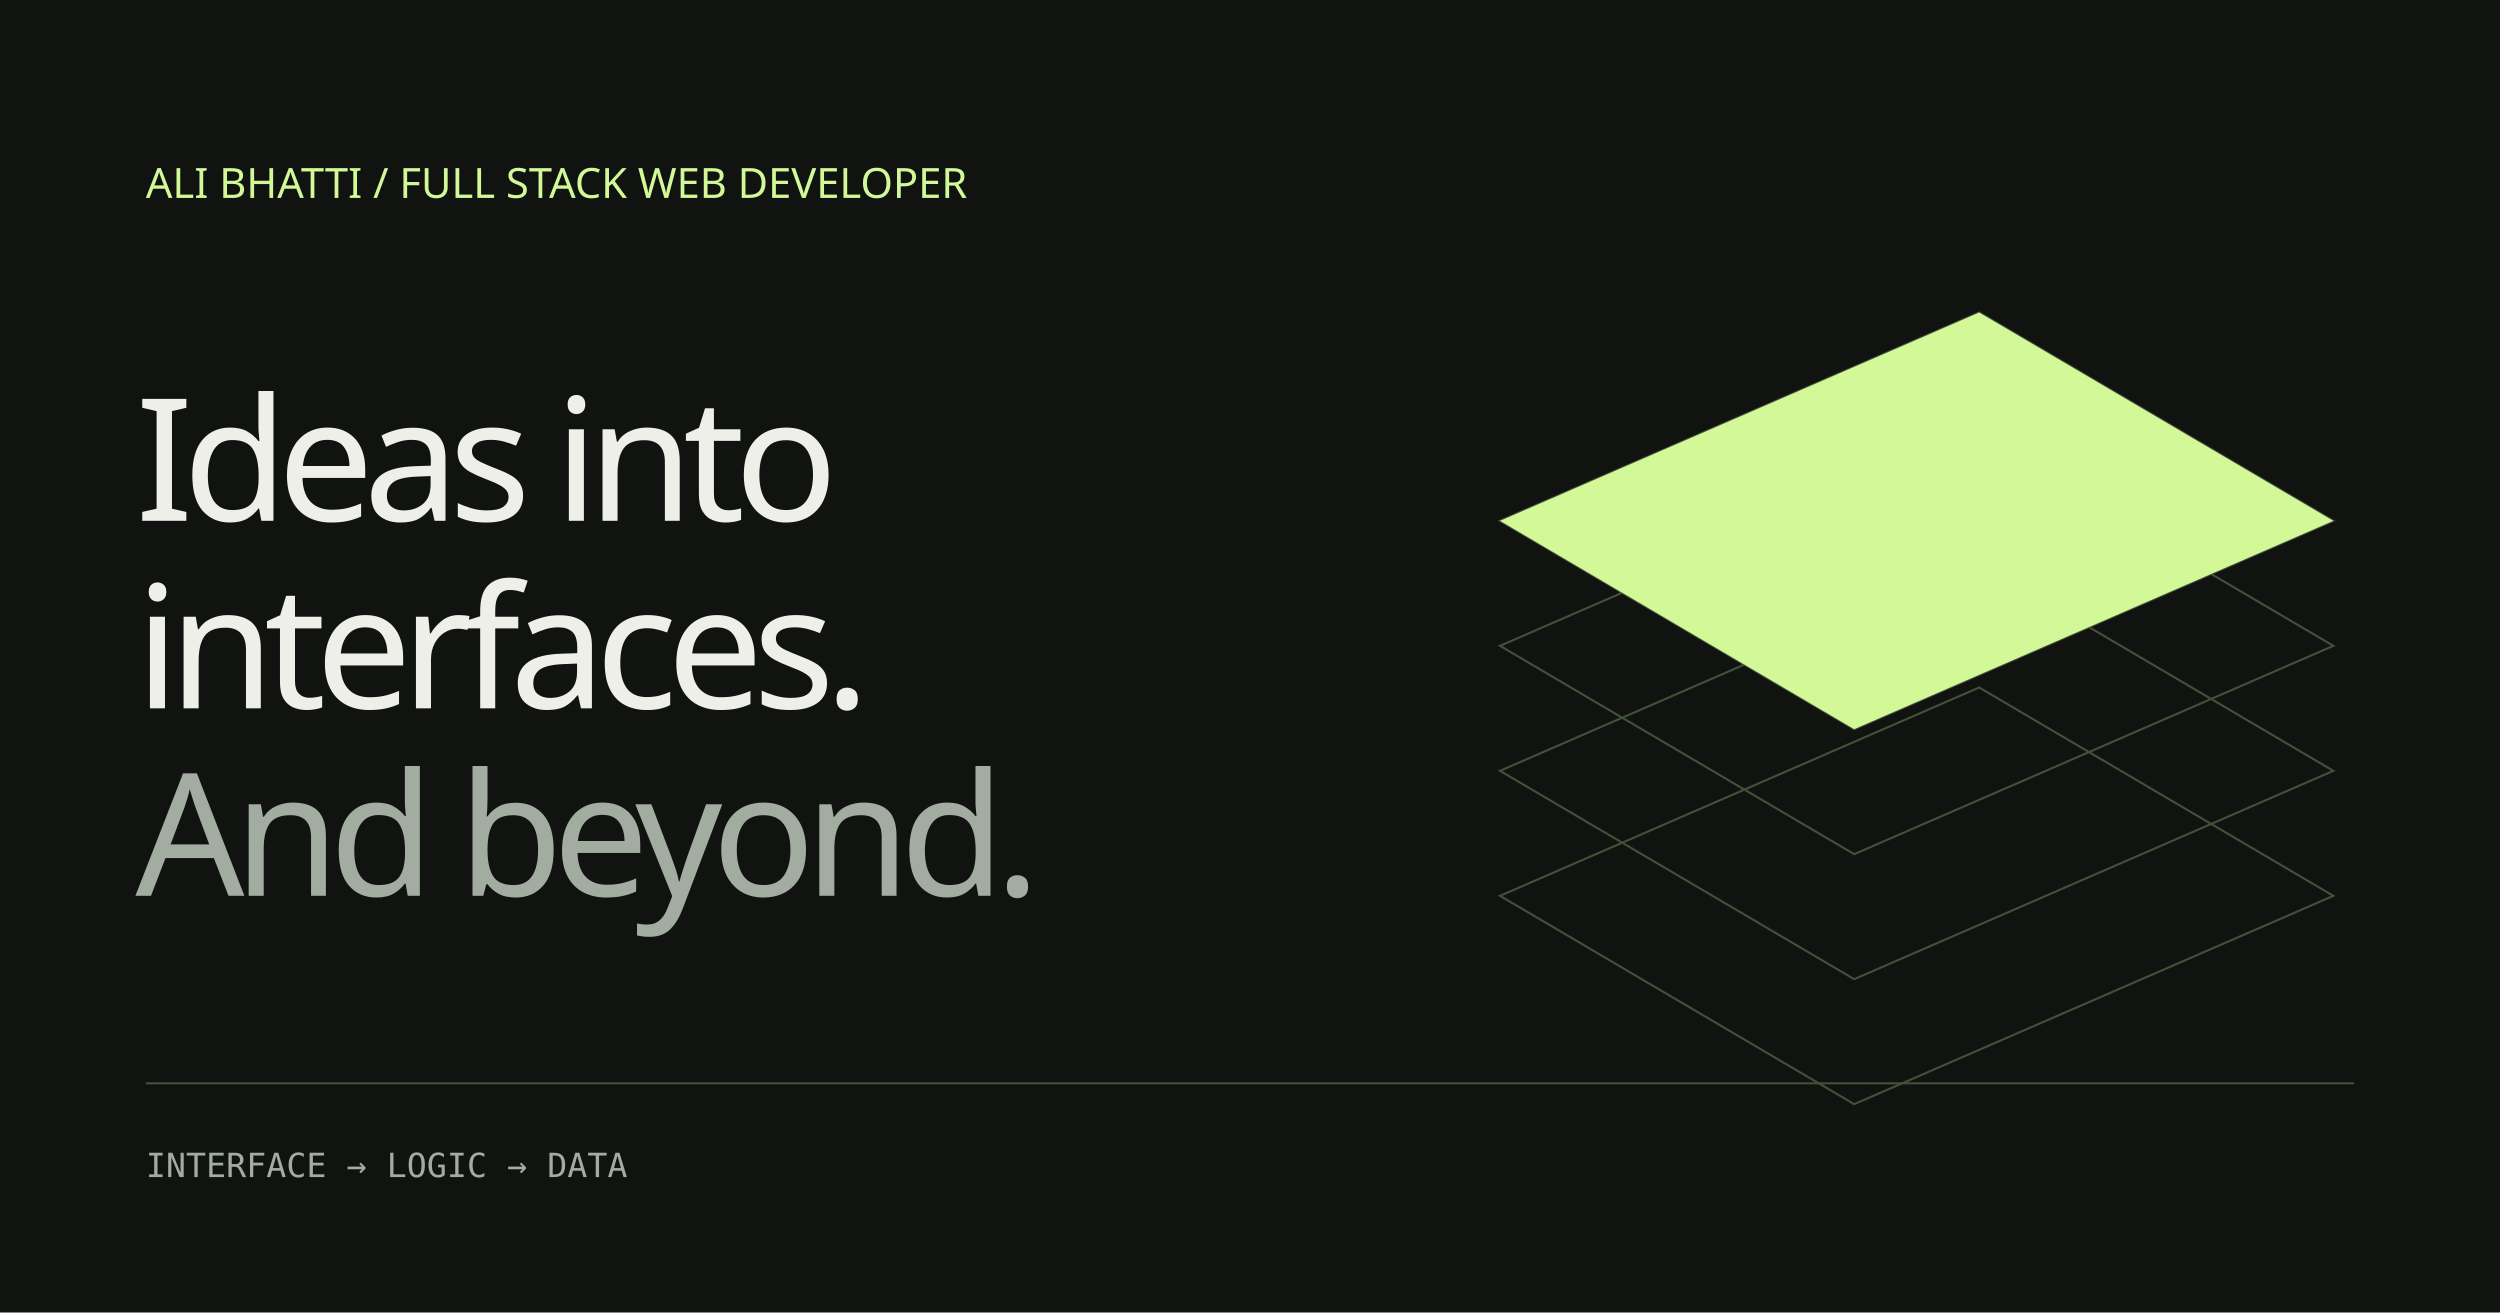
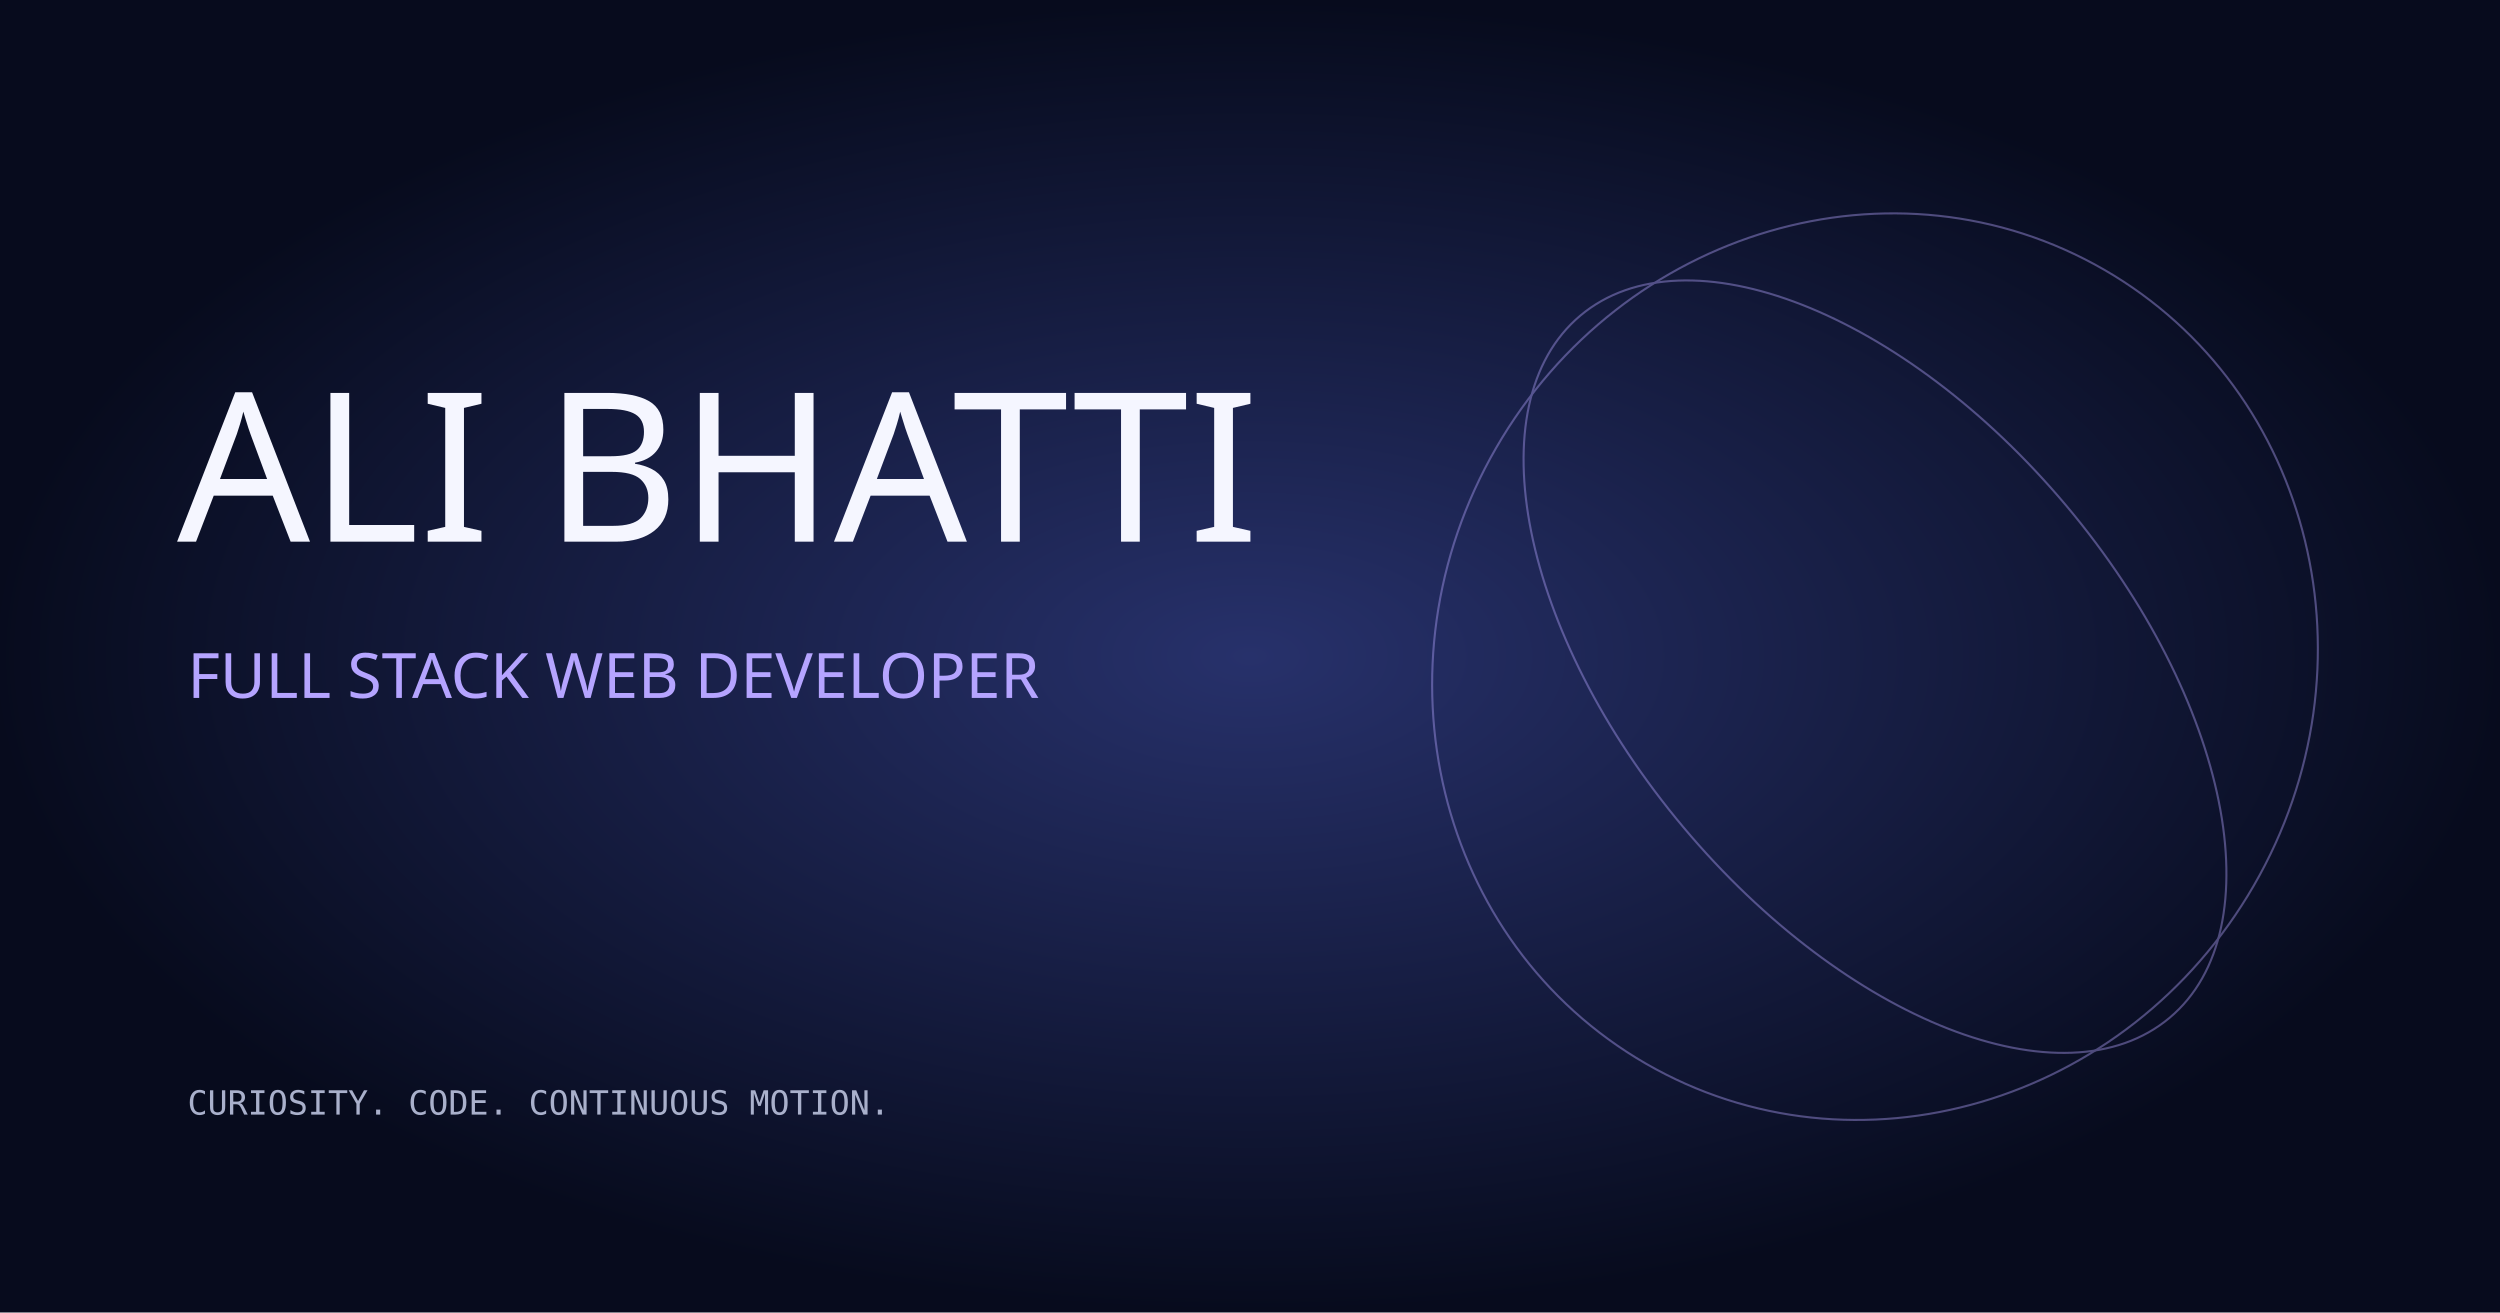
- <svg xmlns="http://www.w3.org/2000/svg" width="1200" height="630" viewBox="0 0 1200 630">
-   <rect width="1200" height="630" fill="#101310" />
-   <g fill="none" stroke="#435139">
-     <path d="M720 250 950 150 1120 250 890 350Z M720 310 950 210 1120 310 890 410Z M720 370 950 270 1120 370 890 470Z M720 430 950 330 1120 430 890 530Z" />
+ <svg xmlns="http://www.w3.org/2000/svg" viewBox="0 0 1200 630">
+   <defs>
+     <radialGradient id="a">
+       <stop stop-color="#27316b" />
+       <stop offset="1" stop-color="#070b1d" />
+     </radialGradient>
+   </defs>
+   <rect width="1200" height="630" fill="url(#a)" />
+   <g fill="none" stroke="#b5a4ff" opacity=".4">
+     <ellipse cx="900" cy="320" rx="210" ry="220" transform="rotate(30 900 320)" />
+     <ellipse cx="900" cy="320" rx="120" ry="220" transform="rotate(-40 900 320)" />
  </g>
-   <path d="m720 250 230-100 170 100-230 100Z" fill="#d2f898" />
-   <text x="70" y="95" fill="#d2f898" font-family="sans-serif" font-size="20">ALI BHATTI / FULL STACK WEB DEVELOPER</text>
-   <text x="65" y="250" fill="#eeefe8" font-family="sans-serif" font-size="82" letter-spacing="-5">Ideas into</text>
-   <text x="65" y="340" fill="#eeefe8" font-family="sans-serif" font-size="82" letter-spacing="-5">interfaces.</text>
-   <text x="65" y="430" fill="#a2aca0" font-family="sans-serif" font-size="82" letter-spacing="-5">And beyond.</text>
-   <path d="M70 520H1130" stroke="#435139" />
-   <text x="70" y="565" fill="#a2aca0" font-family="monospace" font-size="16">INTERFACE → LOGIC → DATA</text>
+   <text x="85" y="260" font-family="sans-serif" font-size="100" fill="#f5f6ff">ALI BHATTI</text>
+   <text x="90" y="335" font-family="sans-serif" font-size="30" fill="#b5a4ff">FULL STACK WEB DEVELOPER</text>
+   <text x="90" y="535" font-family="monospace" font-size="16" fill="#a9b0cb">CURIOSITY. CODE. CONTINUOUS MOTION.</text>
</svg>
